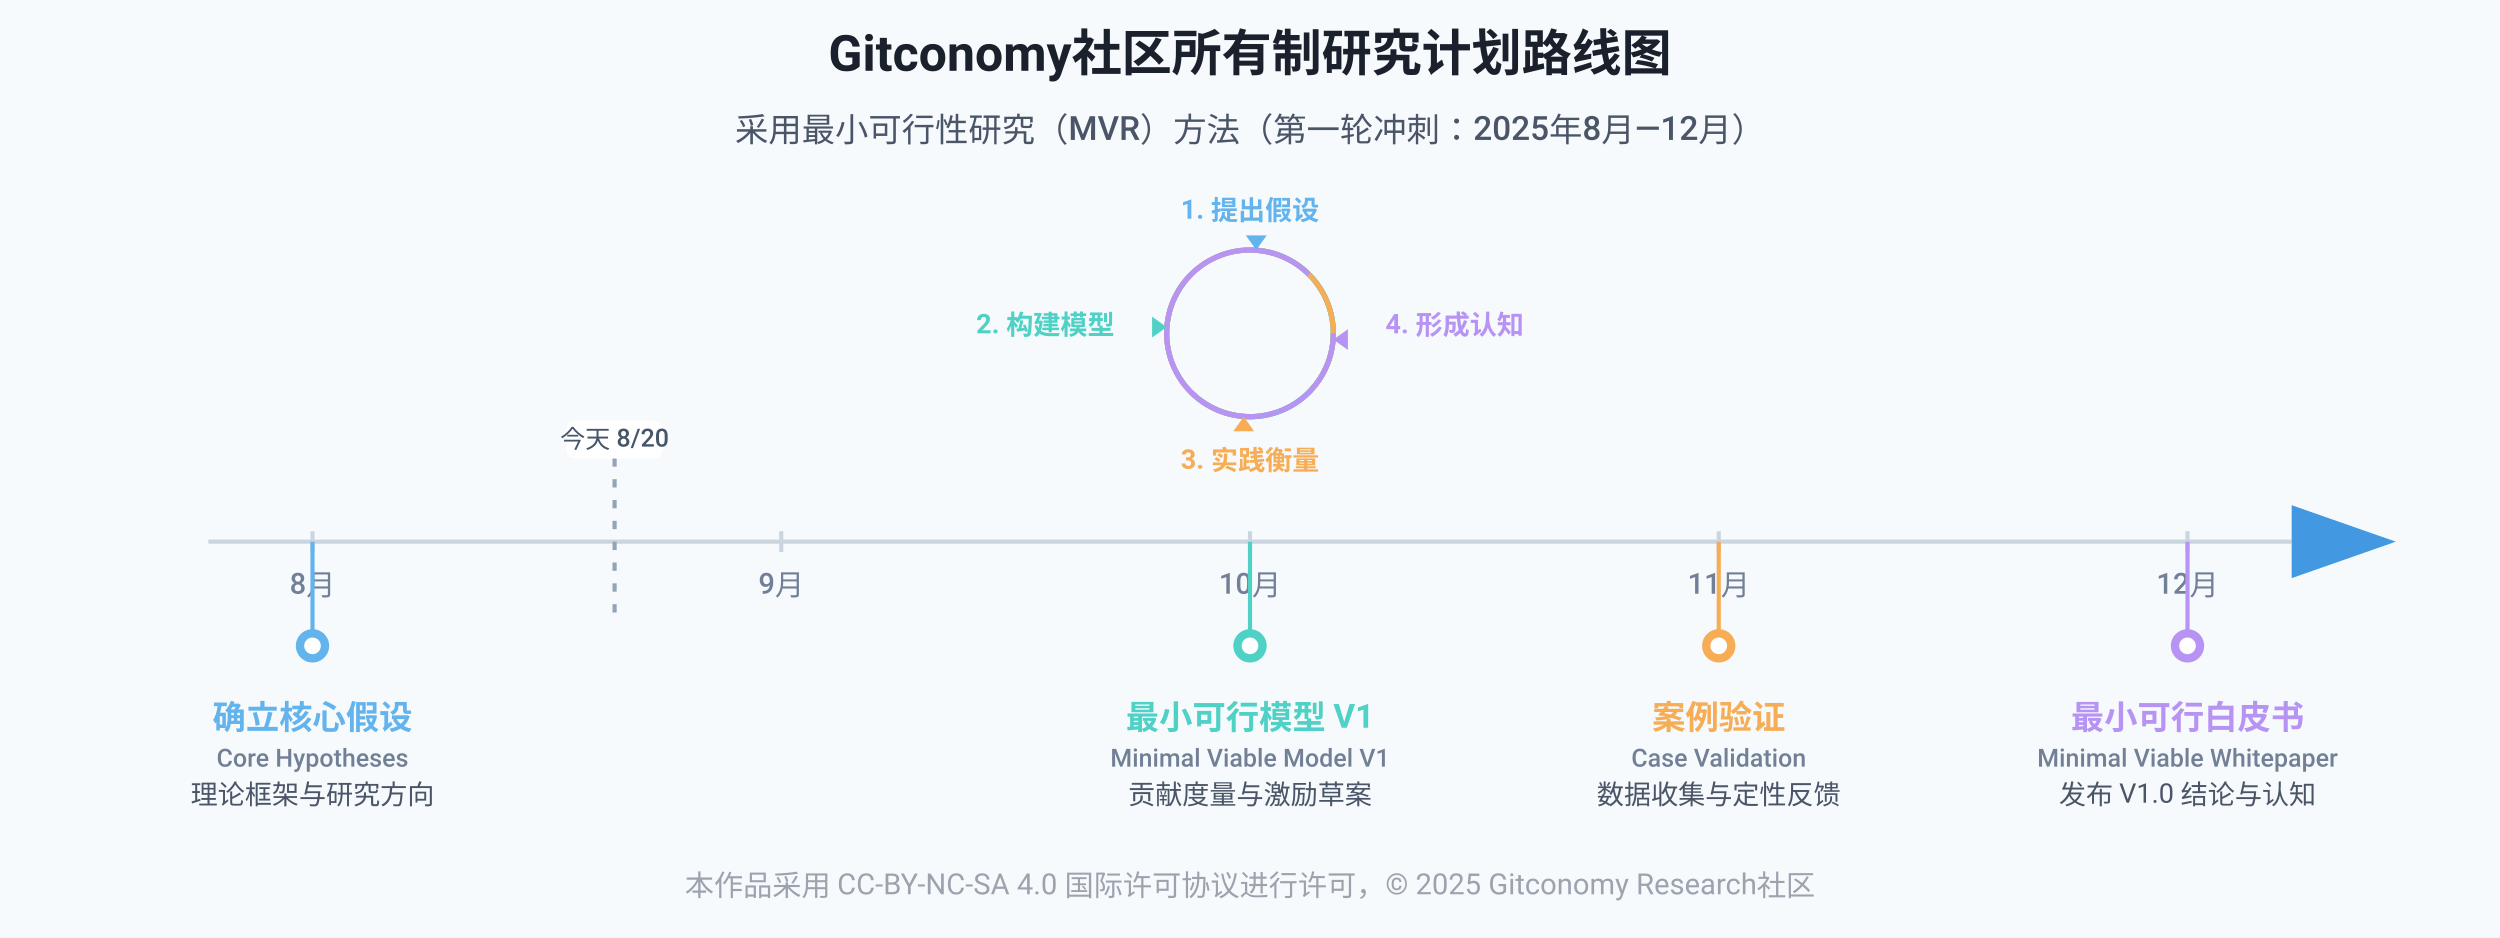
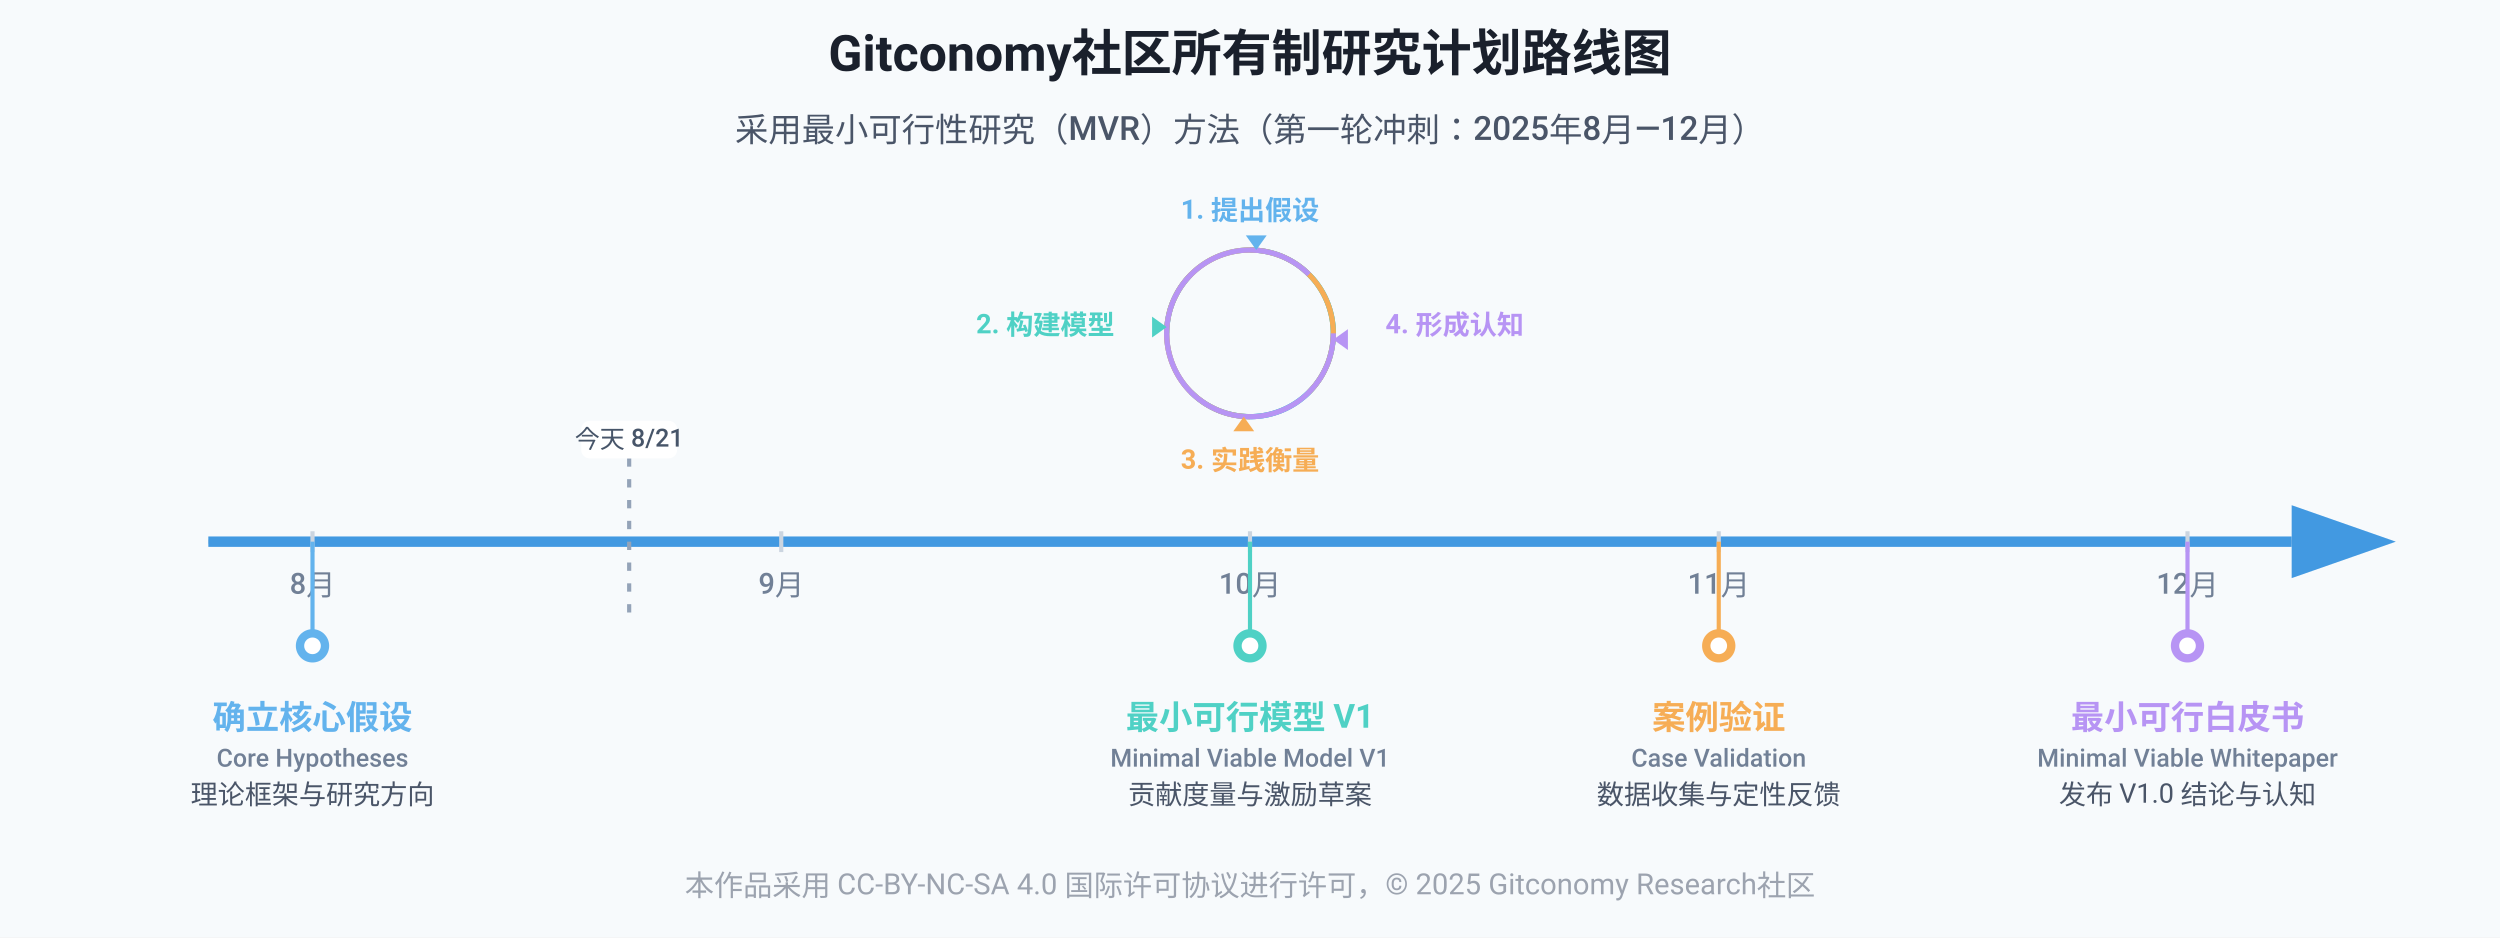
<svg xmlns="http://www.w3.org/2000/svg" width="100%" height="100%" viewBox="0 0 1200 450" role="img" aria-labelledby="title desc" font-family="-apple-system, BlinkMacSystemFont, 'Segoe UI', Roboto, Helvetica, Arial, sans-serif, 'Apple Color Emoji', 'Segoe UI Emoji', 'Segoe UI Symbol'">
  <defs>
    <style>
      .title { font-size: 24px; font-weight: 600; text-anchor: middle; fill: #1a202c; }
      .subtitle { font-size: 16px; font-weight: 500; text-anchor: middle; fill: #4a5568; }
      .month-label { font-size: 14px; font-weight: 500; text-anchor: middle; fill: #718096; }
      .milestone-title { font-size: 16px; font-weight: 700; text-anchor: middle; }
      .milestone-desc { font-size: 13px; font-weight: 400; text-anchor: middle; fill: #4a5568; }
      .en { font-size: 12px; font-weight: 500; fill: #718096; text-anchor: middle; }

      .bg { fill: #f7fafc; }
-       .timeline-stroke { stroke: #cbd5e0; stroke-width: 2; }
-       .today-stroke { stroke: #94a3b8; stroke-width: 2; stroke-dasharray: 4 6; }
-       .progress-stroke { stroke: #4299e1; stroke-width: 5; }
+       .timeline-stroke { stroke: #cbd5e0; stroke-width: 2; vector-effect: non-scaling-stroke; }
+       .today-stroke { stroke: #94a3b8; stroke-width: 2; stroke-dasharray: 4 6; vector-effect: non-scaling-stroke; }
+       .progress-stroke { stroke: #4299e1; stroke-width: 5; vector-effect: non-scaling-stroke; }

      .m-hypothesis { fill: #63b3ed; } /* Blue */
      .m-build { fill: #4fd1c5; }     /* Teal */
      .m-measure { fill: #f6ad55; }   /* Orange */
      .m-learn { fill: #b794f4; }     /* Purple */
- 
-       @keyframes dash-animation { to { stroke-dashoffset: 0; } }
-       .progress-line { stroke-dasharray: 1000; stroke-dashoffset: 1000; animation: dash-animation 2s ease-out forwards; }
    </style>
    <marker id="arrowhead" markerWidth="10" markerHeight="7" refX="0" refY="3.5" orient="auto">
      <polygon points="0 0, 10 3.5, 0 7" fill="#4299e1" />
    </marker>
  </defs>
  <rect x="0" y="0" width="1200" height="450" class="bg" />
  <text x="600" y="34" class="title">Gitconomy社区所有制研究计划路线图</text>
  <text x="600" y="68" class="subtitle">采用最小可行性研究（MVR）方法（第一轮冲刺：2025年8月—12月）</text>
  <g transform="translate(600, 160)">
    <path d="M 0 -40 A 40 40 0 1 1 -28.28 -28.28" fill="none" stroke="#63b3ed" stroke-width="2.5" />
    <path d="M -40 0 A 40 40 0 1 1 -28.28 28.28" fill="none" stroke="#4fd1c5" stroke-width="2.5" />
    <path d="M 0 40 A 40 40 0 1 1 28.28 28.28" fill="none" stroke="#f6ad55" stroke-width="2.5" />
    <path d="M 40 0 A 40 40 0 1 1 28.28 -28.28" fill="none" stroke="#b794f4" stroke-width="2.5" />
    <g transform="translate(3, -40)">
      <polygon points="-5 -7, 5 -7, 0 0" fill="#63b3ed" />
    </g>
    <g transform="translate(-40, -3) rotate(-90)">
      <polygon points="-5 -7, 5 -7, 0 0" fill="#4fd1c5" />
    </g>
    <g transform="translate(-3, 40) rotate(-180)">
      <polygon points="-5 -7, 5 -7, 0 0" fill="#f6ad55" />
    </g>
    <g transform="translate(40, 3) rotate(90)">
      <polygon points="-5 -7, 5 -7, 0 0" fill="#b794f4" />
    </g>
    <text x="0" y="-55" class="milestone-desc" style="fill:#63b3ed;font-weight:600;">1. 提出假设</text>
    <text x="-65" y="0" class="milestone-desc" style="fill:#4fd1c5;font-weight:600; text-anchor:end;">2. 构建模型</text>
    <text x="0" y="65" class="milestone-desc" style="fill:#f6ad55;font-weight:600;">3. 实践衡量</text>
    <text x="65" y="0" class="milestone-desc" style="fill:#b794f4;font-weight:600; text-anchor:start;">4. 形成认知</text>
  </g>
  <line x1="100" y1="260" x2="1100" y2="260" class="timeline-stroke" />
-   <line x1="100" y1="260" x2="1100" y2="260" class="progress-stroke progress-line" marker-end="url(#arrowhead)" />
+   <line x1="100" y1="260" x2="1100" y2="260" class="progress-stroke" marker-end="url(#arrowhead)" />
  <g>
-     <line x1="295" y1="220" x2="295" y2="300" class="today-stroke" />
-     <rect x="272" y="202" width="46" height="18" rx="4" fill="#fff" />
-     <text x="295" y="215" class="month-label" style="font-size:12px;fill:#475569;">今天 8/20</text>
+     <line x1="302" y1="220" x2="302" y2="300" class="today-stroke" />
+     <rect x="279" y="202" width="46" height="18" rx="4" fill="#fff" />
+     <text x="302" y="215" class="month-label" style="font-size:12px;fill:#475569;">今天 8/21</text>
  </g>
  <g class="month-label">
    <text x="150" y="285">8月</text>
    <line x1="150" y1="255" x2="150" y2="265" class="timeline-stroke" />
    <text x="375" y="285">9月</text>
    <line x1="375" y1="255" x2="375" y2="265" class="timeline-stroke" />
    <text x="600" y="285">10月</text>
    <line x1="600" y1="255" x2="600" y2="265" class="timeline-stroke" />
    <text x="825" y="285">11月</text>
    <line x1="825" y1="255" x2="825" y2="265" class="timeline-stroke" />
    <text x="1050" y="285">12月</text>
    <line x1="1050" y1="255" x2="1050" y2="265" class="timeline-stroke" />
  </g>
  <g transform="translate(150, 260)">
    <line x1="0" y1="0" x2="0" y2="50" stroke="#63b3ed" stroke-width="2" />
    <circle cx="0" cy="50" r="8" class="m-hypothesis" />
    <circle cx="0" cy="50" r="4" fill="white" />
    <text x="0" y="90" class="milestone-title" style="fill:#63b3ed;">确立核心假设</text>
    <text x="0" y="108" class="en">Core Hypotheses</text>
    <text x="0" y="126" class="milestone-desc">理论框架与研究方向</text>
  </g>
  <g transform="translate(600, 260)">
    <line x1="0" y1="0" x2="0" y2="50" stroke="#4fd1c5" stroke-width="2" />
    <circle cx="0" cy="50" r="8" class="m-build" />
    <circle cx="0" cy="50" r="4" fill="white" />
    <text x="0" y="90" class="milestone-title" style="fill:#4fd1c5;">最小可行模型 V1</text>
    <text x="0" y="108" class="en">Minimal Viable Model V1</text>
    <text x="0" y="126" class="milestone-desc">贡献度量与激励草案</text>
  </g>
  <g transform="translate(825, 260)">
    <line x1="0" y1="0" x2="0" y2="50" stroke="#f6ad55" stroke-width="2" />
    <circle cx="0" cy="50" r="8" class="m-measure" />
    <circle cx="0" cy="50" r="4" fill="white" />
    <text x="0" y="90" class="milestone-title" style="fill:#f6ad55;">案例验证</text>
    <text x="0" y="108" class="en">Case Validation</text>
    <text x="0" y="126" class="milestone-desc">数据收集与定性反馈</text>
  </g>
  <g transform="translate(1050, 260)">
    <line x1="0" y1="0" x2="0" y2="50" stroke="#b794f4" stroke-width="2" />
    <circle cx="0" cy="50" r="8" class="m-learn" />
    <circle cx="0" cy="50" r="4" fill="white" />
    <text x="0" y="90" class="milestone-title" style="fill:#b794f4;">最小可行白皮书</text>
    <text x="0" y="108" class="en">Minimal Viable Whitepaper</text>
    <text x="0" y="126" class="milestone-desc">发布 V1.0 结论与认知</text>
  </g>
  <text x="50%" y="430" text-anchor="middle" font-size="14" fill="#9ca3af">
    本作品采用 CC-BY-NC-SA 4.0 国际许可协议进行许可，© 2025 Gitconomy Research社区
  </text>
</svg>
